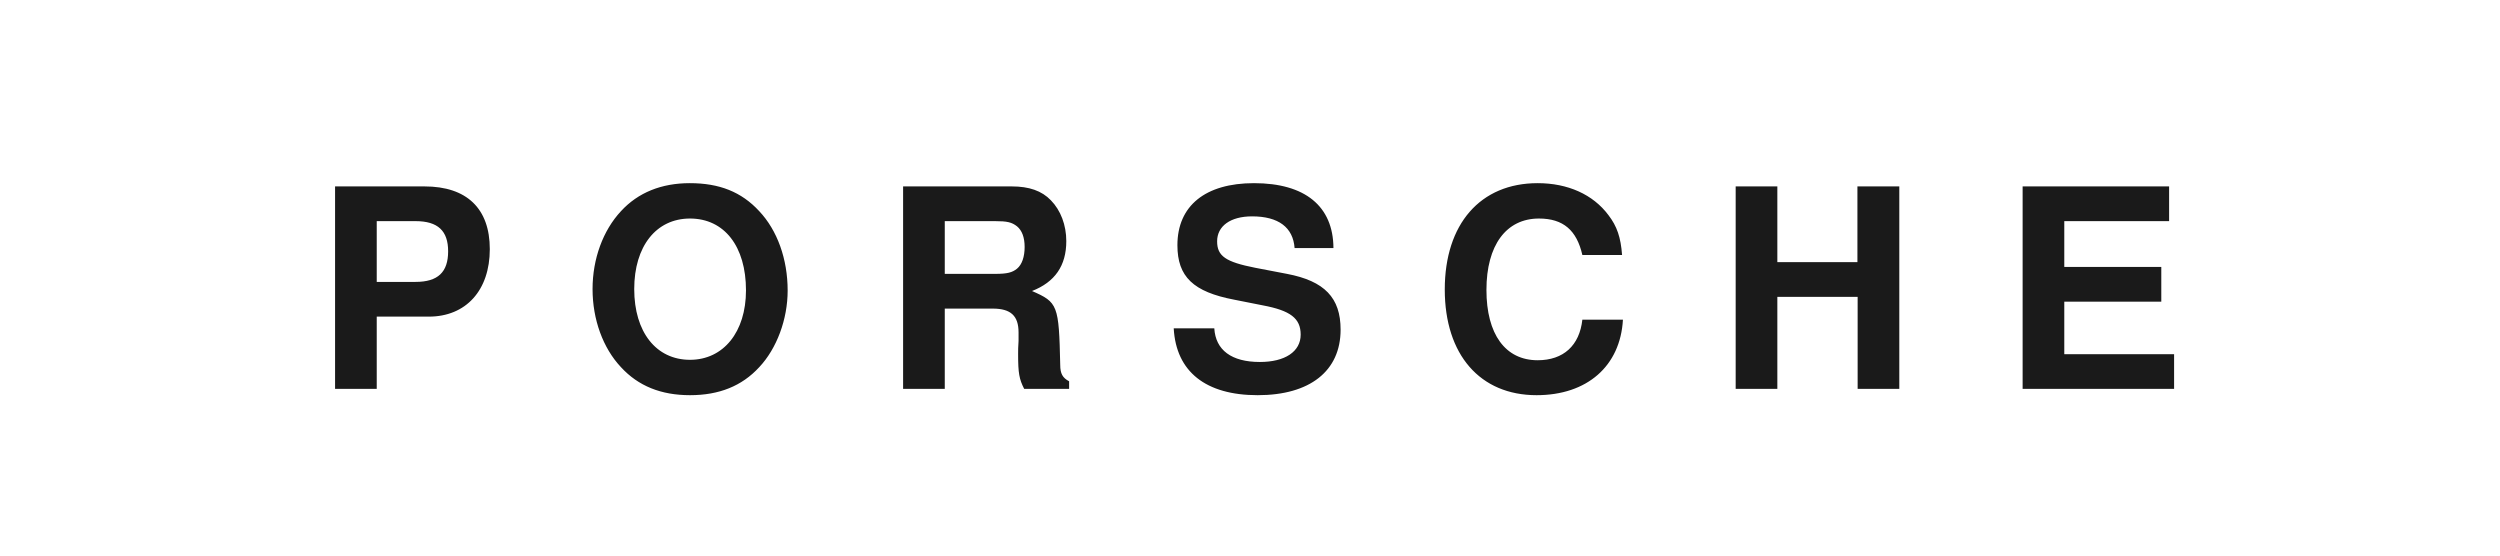
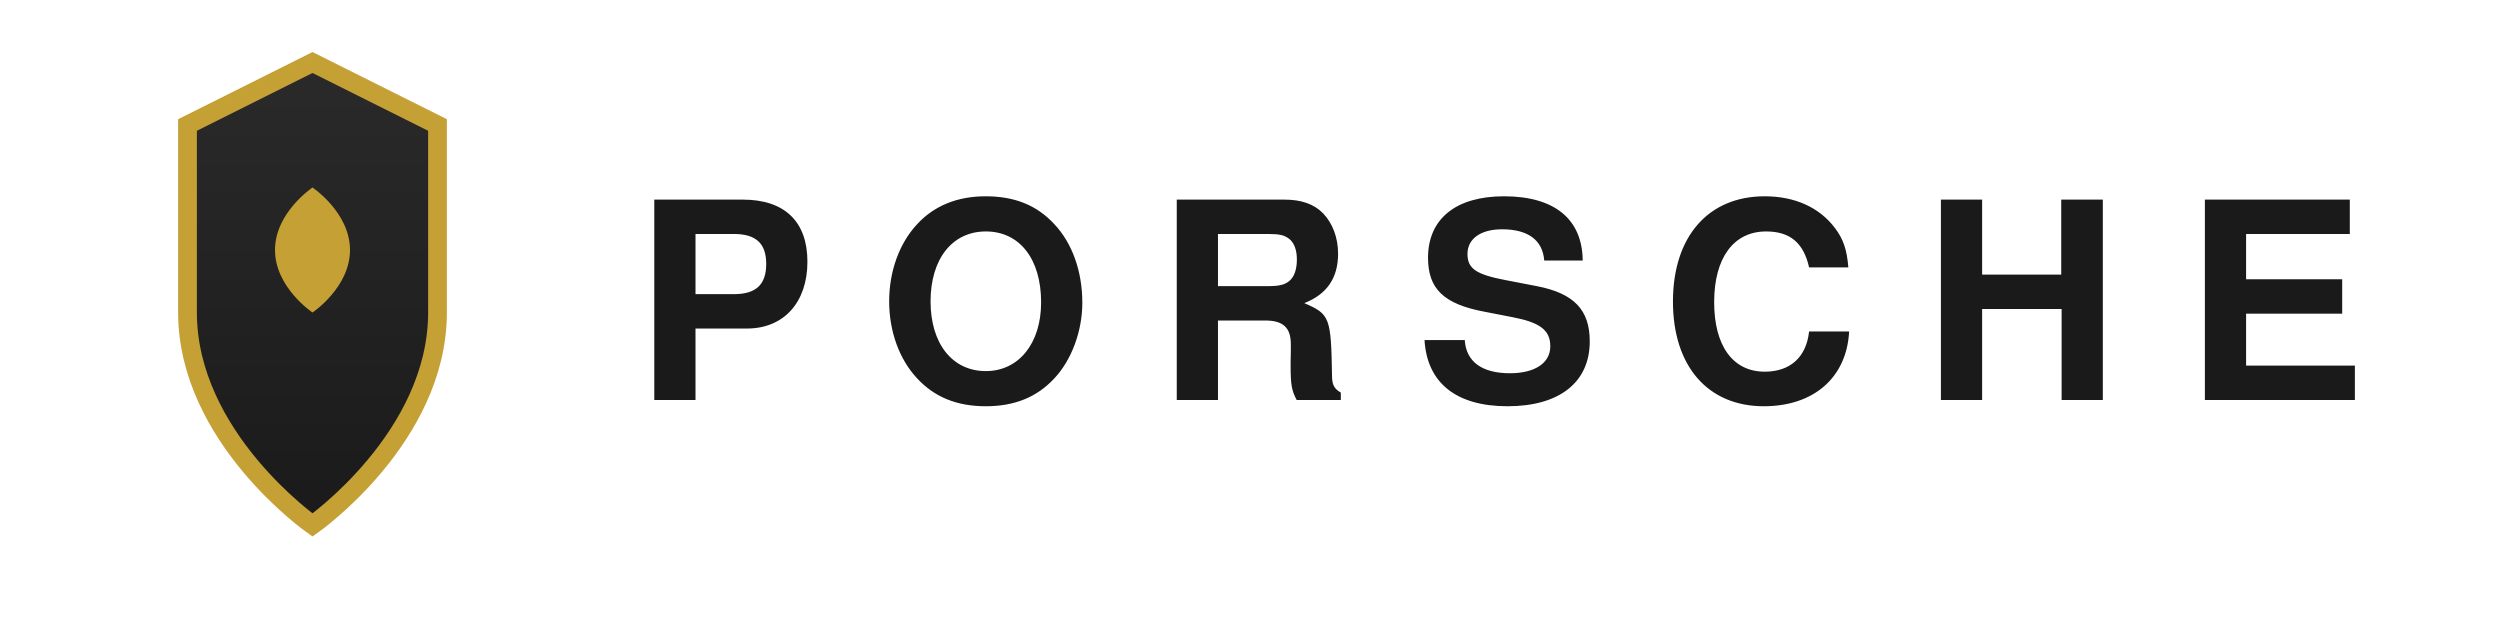
- <svg xmlns="http://www.w3.org/2000/svg" viewBox="0 0 180 40">
-   <text x="90" y="28" text-anchor="middle" font-family="'Helvetica Neue', Helvetica, Arial, sans-serif" font-size="20" font-weight="600" letter-spacing="6" fill="#1a1a1a">PORSCHE</text>
+ <svg xmlns="http://www.w3.org/2000/svg" viewBox="0 0 200 50">
+   <defs>
+     <linearGradient id="porsche-grad" x1="0%" y1="0%" x2="0%" y2="100%">
+       <stop offset="0%" stop-color="#2a2a2a" />
+       <stop offset="100%" stop-color="#1a1a1a" />
+     </linearGradient>
+   </defs>
+   <path d="M25 5 L35 10 L35 25 C35 35 25 42 25 42 C25 42 15 35 15 25 L15 10 Z" fill="url(#porsche-grad)" stroke="#c4a035" stroke-width="1.5" />
+   <path d="M22 20 C22 17 25 15 25 15 C25 15 28 17 28 20 C28 23 25 25 25 25 C25 25 22 23 22 20Z" fill="#c4a035" />
+   <text x="120" y="32" text-anchor="middle" font-family="'Helvetica Neue', Helvetica, Arial, sans-serif" font-size="22" font-weight="700" letter-spacing="5" fill="#1a1a1a">PORSCHE</text>
</svg>
